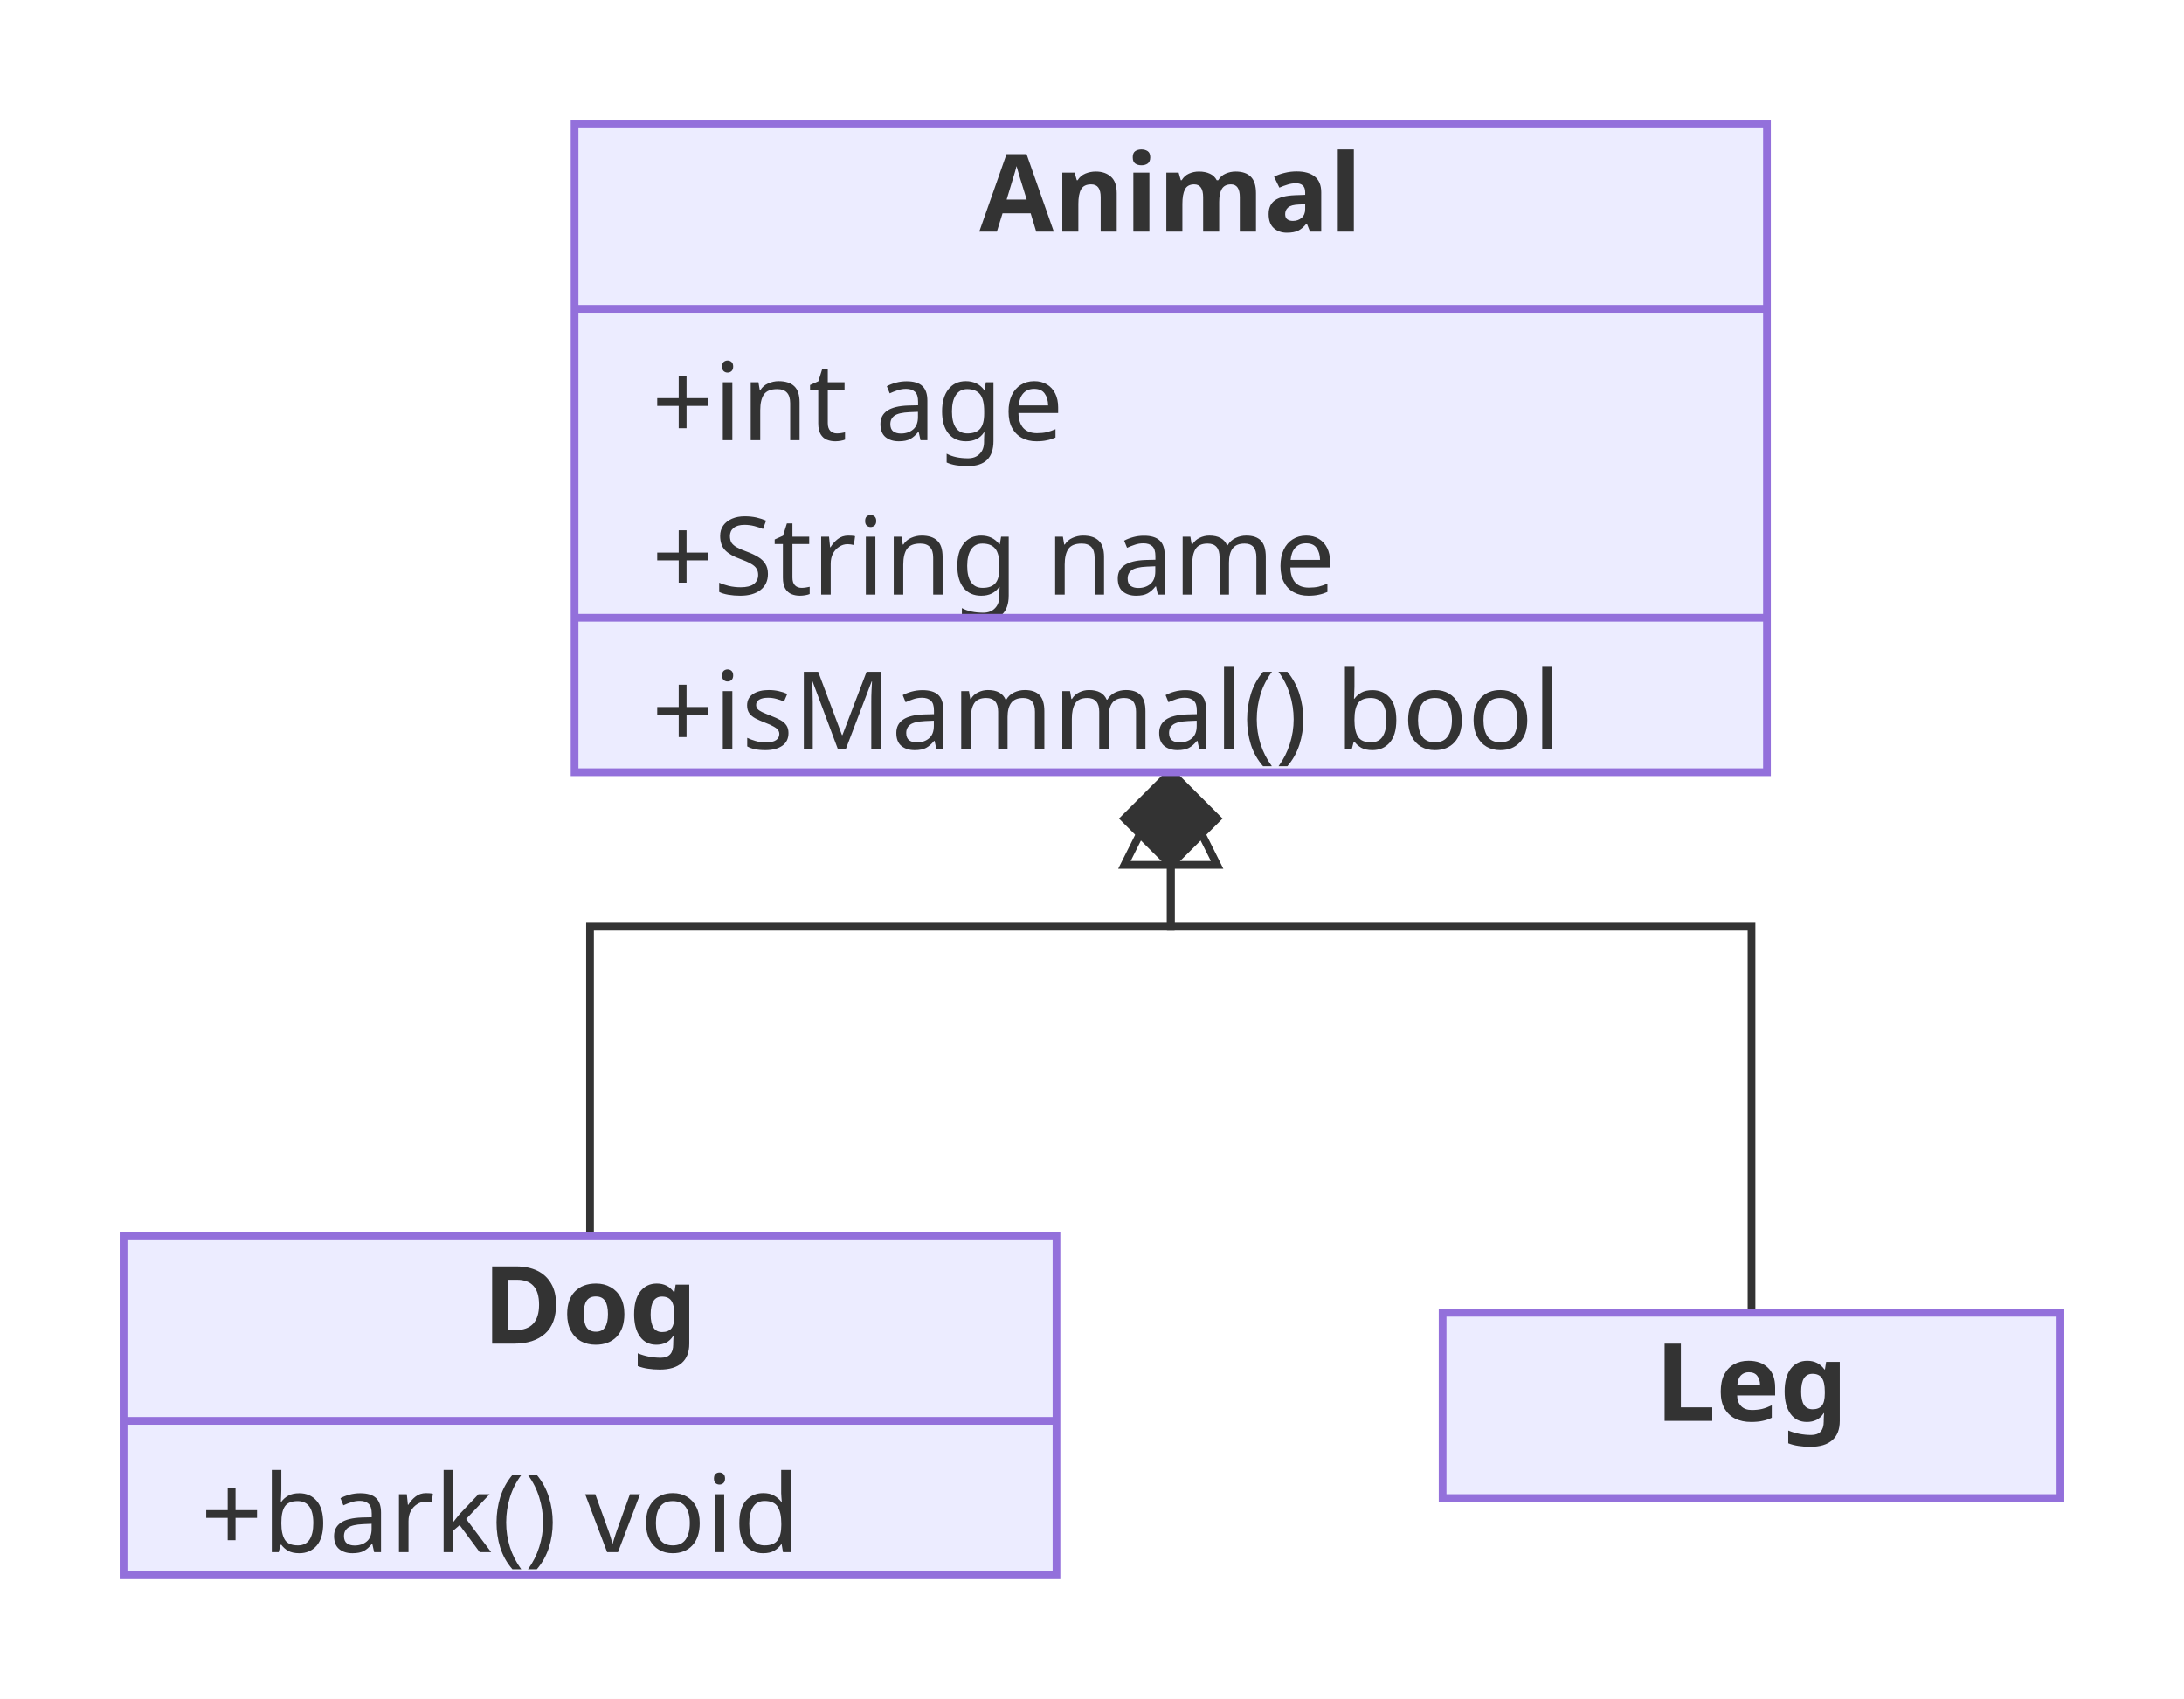
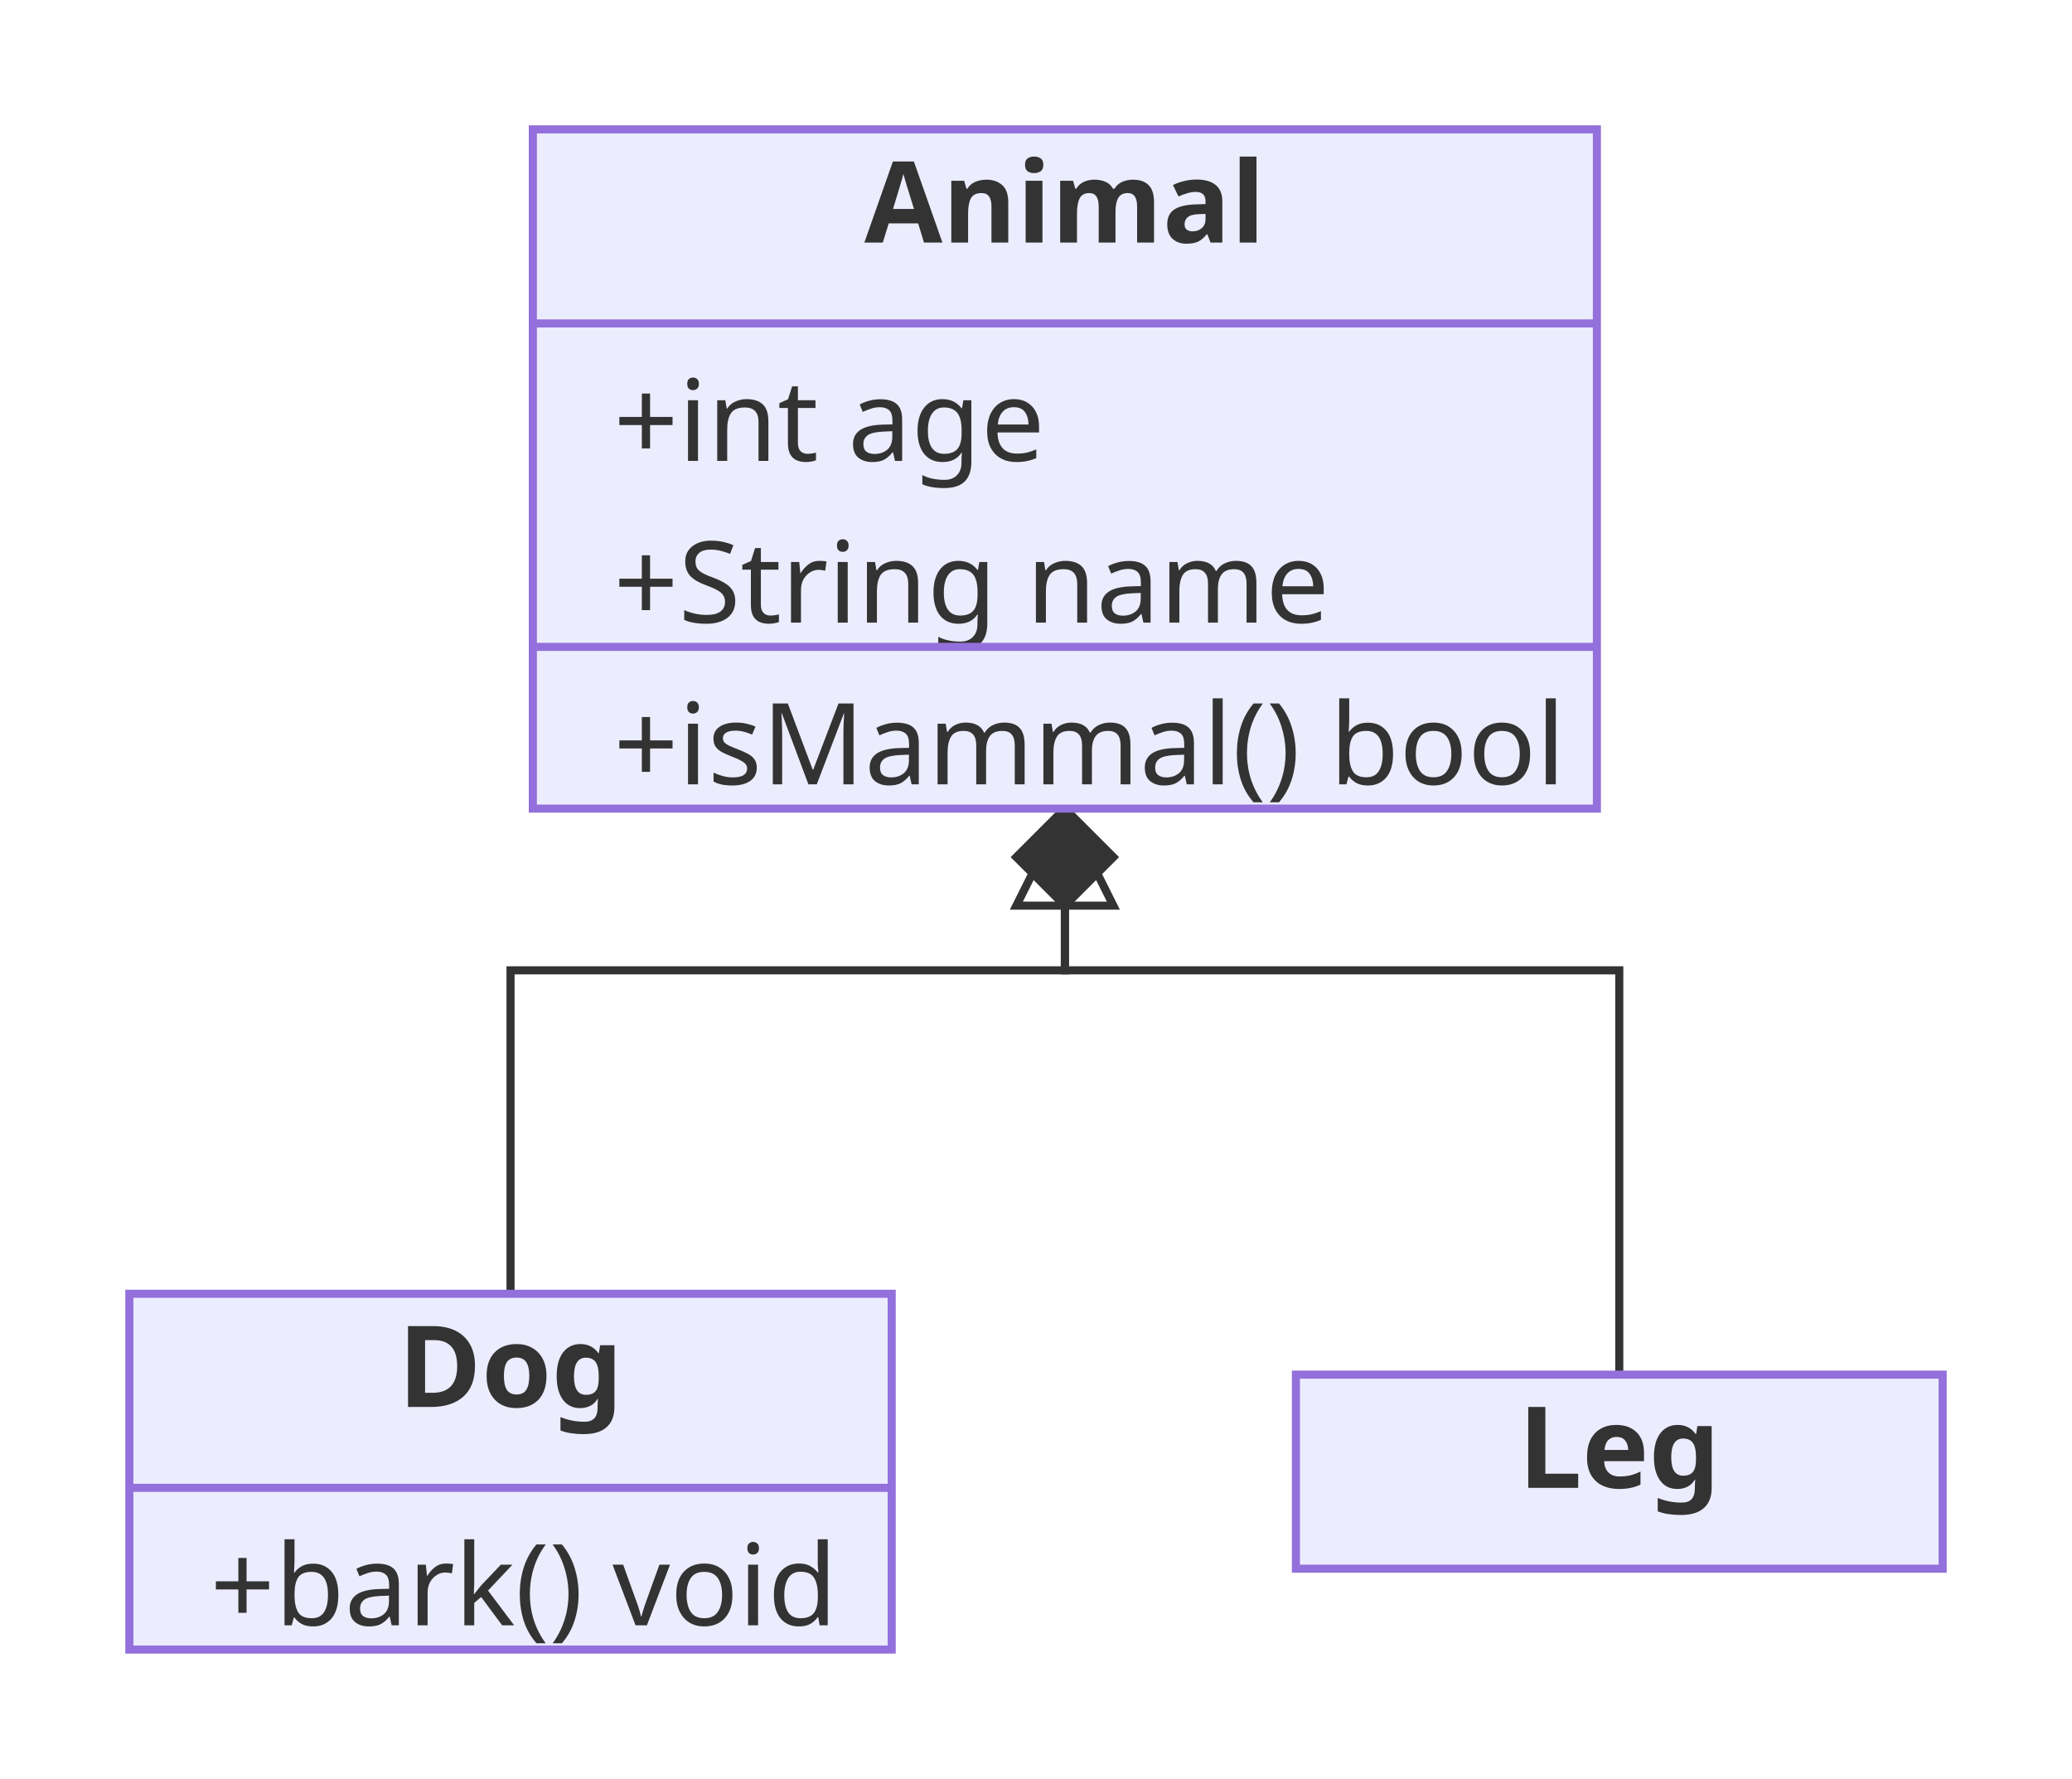
- <svg xmlns="http://www.w3.org/2000/svg" role="img" width="282.8" height="220" viewBox="0 0 282.8 220" font-family="sans-serif" font-size="14">
+ <svg xmlns="http://www.w3.org/2000/svg" role="img" width="256.3" height="220" viewBox="0 0 256.3 220" font-family="sans-serif" font-size="14">
  <rect width="100%" height="100%" fill="#ffffff" />
  <g transform="translate(16,16)">
-     <path d="M135.6,84 L135.6,104 L60.4,104 L60.4,144" fill="none" stroke="#333333" />
-     <path d="M135.6,84 L129.6,96 L141.6,96 Z" fill="#ffffff" stroke="#333333" />
-     <path d="M135.6,84 L135.6,104 L210.8,104 L210.8,154" fill="none" stroke="#333333" />
-     <path d="M135.6,84 L129.6,90 L135.6,96 L141.6,90 Z" fill="#333333" stroke="#333333" />
-     <rect x="58.4" y="0" width="154.4" height="84" fill="#ECECFF" stroke="#9370DB" />
-     <text x="135.6" y="14" fill="#333333" text-anchor="middle" font-weight="bold">Animal</text>
-     <line x1="58.4" y1="24" x2="212.8" y2="24" stroke="#9370DB" />
-     <text x="68.4" y="41" fill="#333333">+int age</text>
-     <text x="68.4" y="61" fill="#333333">+String name</text>
-     <line x1="58.4" y1="64" x2="212.8" y2="64" stroke="#9370DB" />
-     <text x="68.4" y="81" fill="#333333">+isMammal() bool</text>
-     <rect x="0" y="144" width="120.8" height="44" fill="#ECECFF" stroke="#9370DB" />
-     <text x="60.4" y="158" fill="#333333" text-anchor="middle" font-weight="bold">Dog</text>
-     <line x1="0" y1="168" x2="120.8" y2="168" stroke="#9370DB" />
+     <path d="M115.72,84 L115.72,104 L47.15,104 L47.15,144" fill="none" stroke="#333333" />
+     <path d="M115.72,84 L109.72,96 L121.72,96 Z" fill="#ffffff" stroke="#333333" />
+     <path d="M115.72,84 L115.72,104 L184.3,104 L184.3,154" fill="none" stroke="#333333" />
+     <path d="M115.72,84 L109.72,90 L115.72,96 L121.72,90 Z" fill="#333333" stroke="#333333" />
+     <rect x="49.91" y="0" width="131.62" height="84" fill="#ECECFF" stroke="#9370DB" />
+     <text x="115.72" y="14" fill="#333333" text-anchor="middle" font-weight="bold">Animal</text>
+     <line x1="49.91" y1="24" x2="181.53" y2="24" stroke="#9370DB" />
+     <text x="59.91" y="41" fill="#333333">+int age</text>
+     <text x="59.91" y="61" fill="#333333">+String name</text>
+     <line x1="49.91" y1="64" x2="181.53" y2="64" stroke="#9370DB" />
+     <text x="59.91" y="81" fill="#333333">+isMammal() bool</text>
+     <rect x="0" y="144" width="94.3" height="44" fill="#ECECFF" stroke="#9370DB" />
+     <text x="47.15" y="158" fill="#333333" text-anchor="middle" font-weight="bold">Dog</text>
+     <line x1="0" y1="168" x2="94.3" y2="168" stroke="#9370DB" />
    <text x="10" y="185" fill="#333333">+bark() void</text>
-     <rect x="170.8" y="154" width="80" height="24" fill="#ECECFF" stroke="#9370DB" />
-     <text x="210.8" y="168" fill="#333333" text-anchor="middle" font-weight="bold">Leg</text>
+     <rect x="144.3" y="154" width="80" height="24" fill="#ECECFF" stroke="#9370DB" />
+     <text x="184.3" y="168" fill="#333333" text-anchor="middle" font-weight="bold">Leg</text>
  </g>
</svg>
